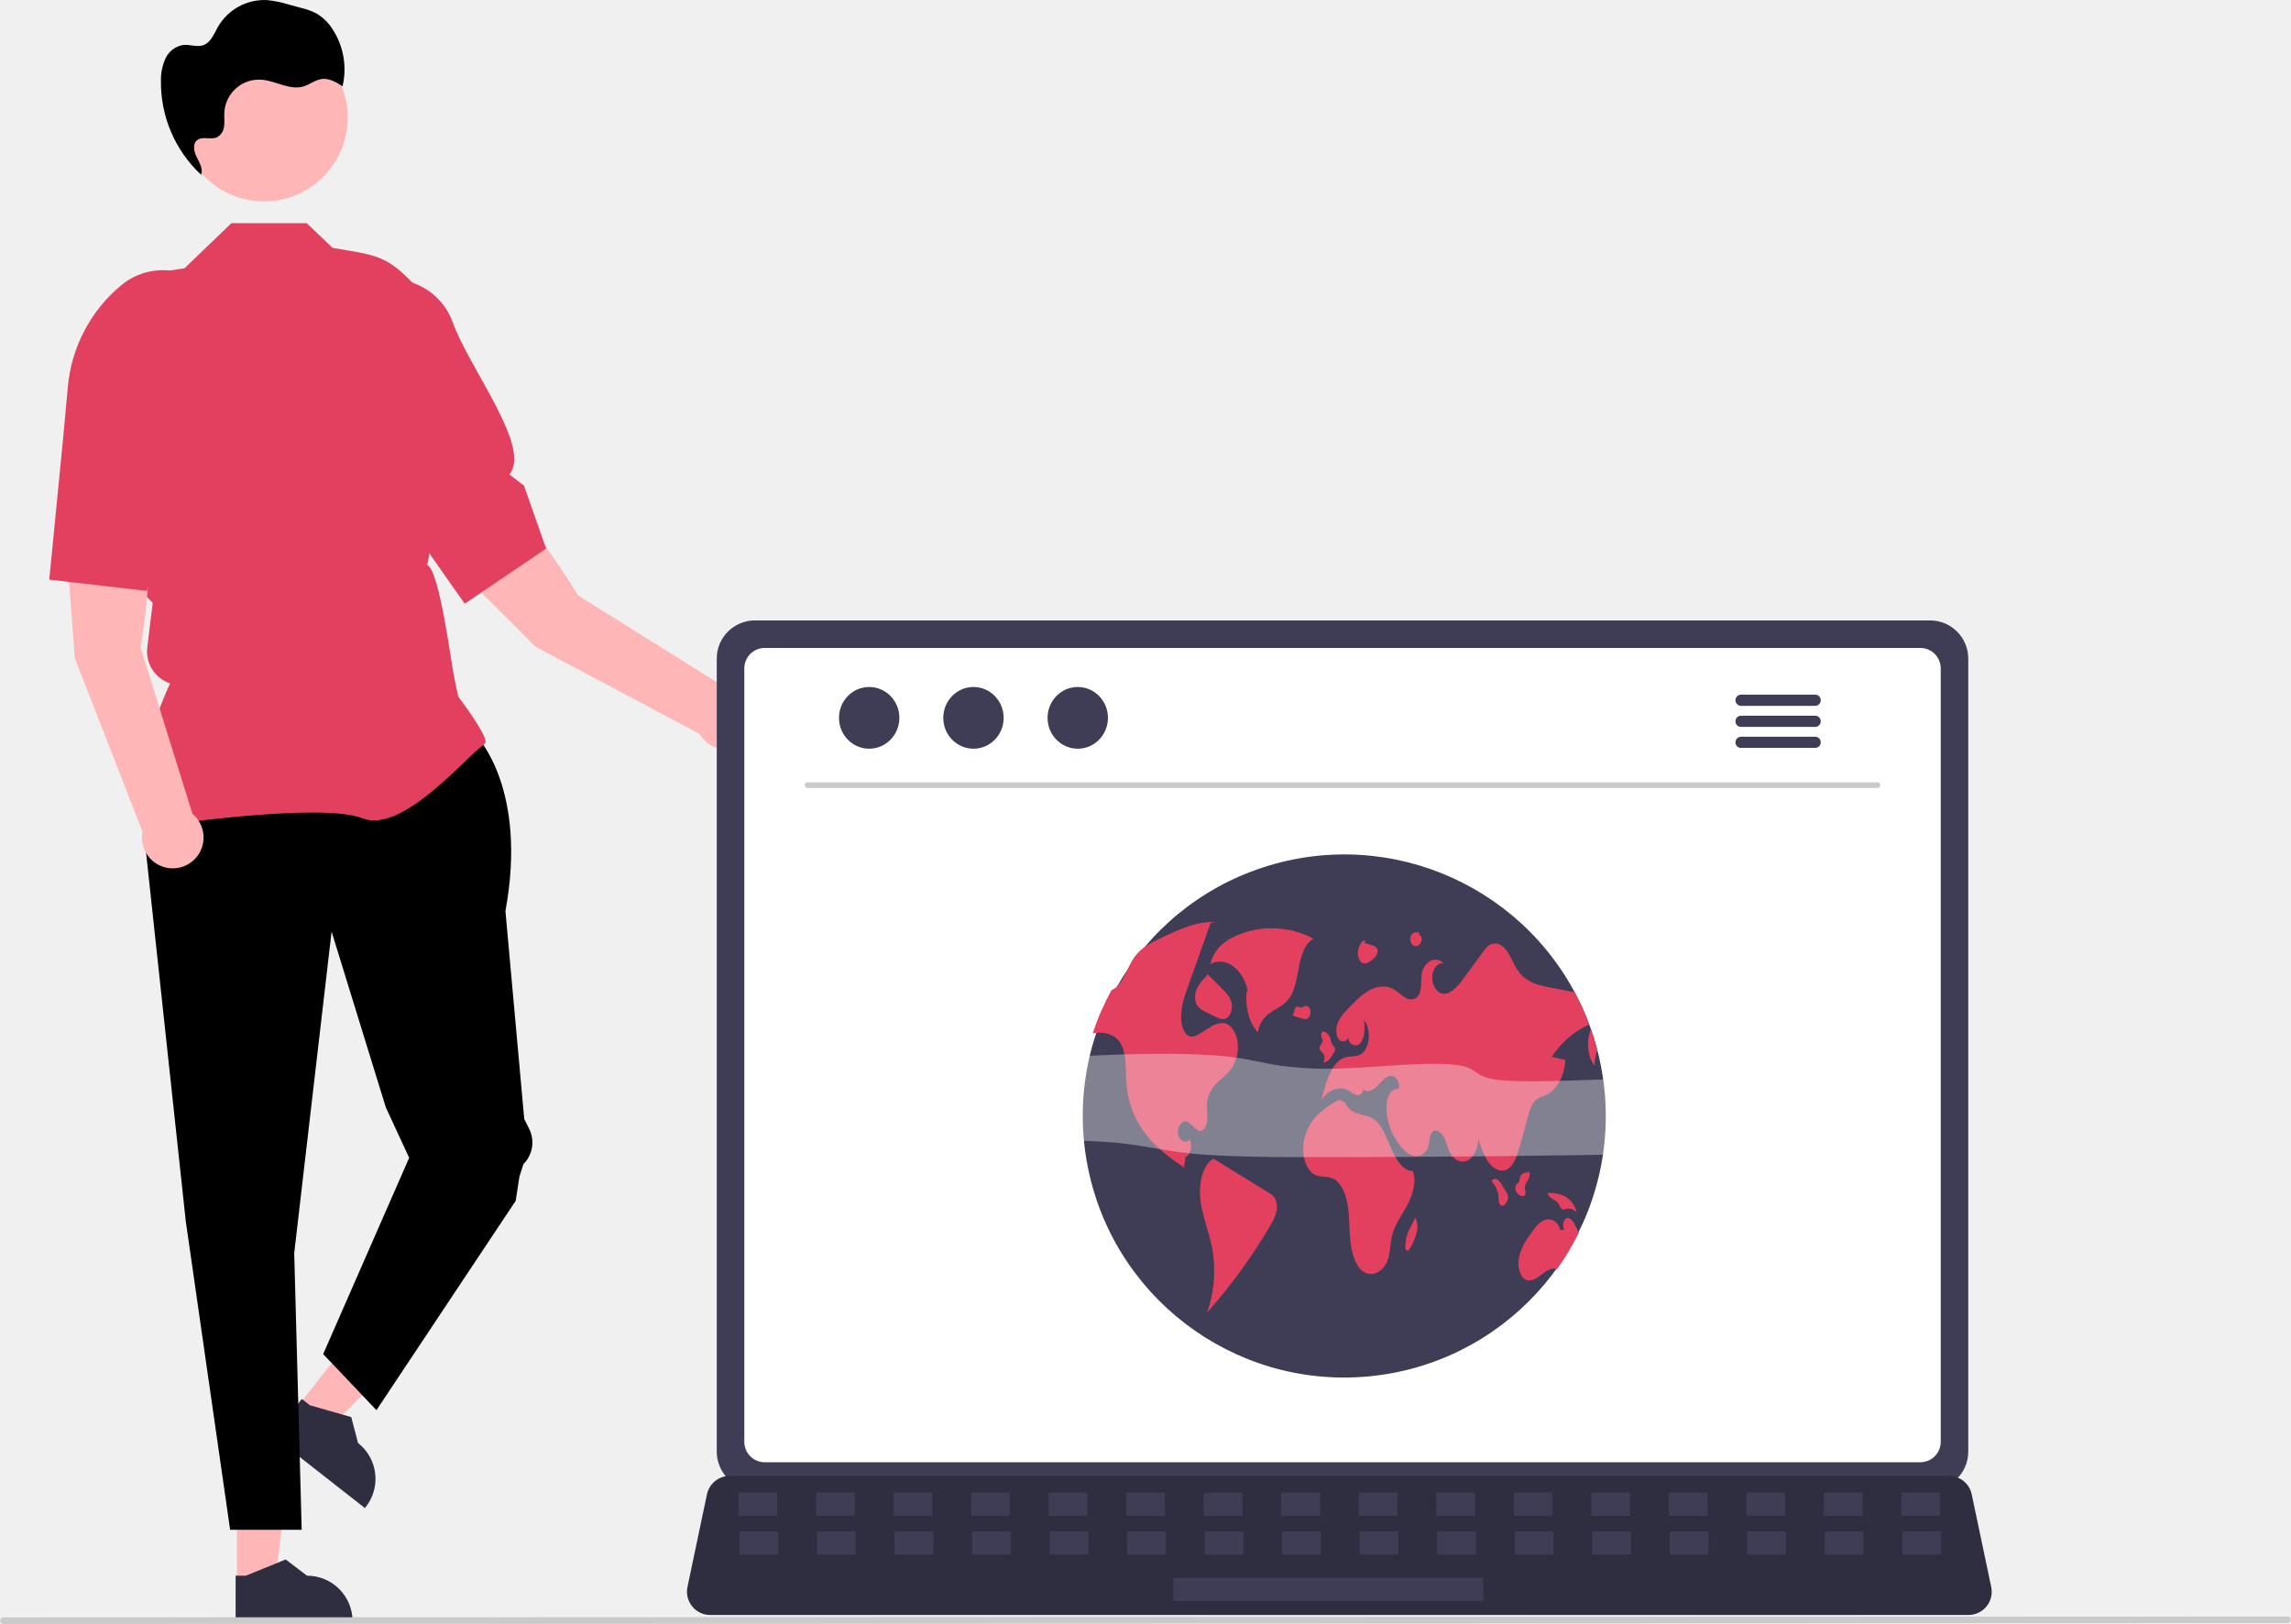
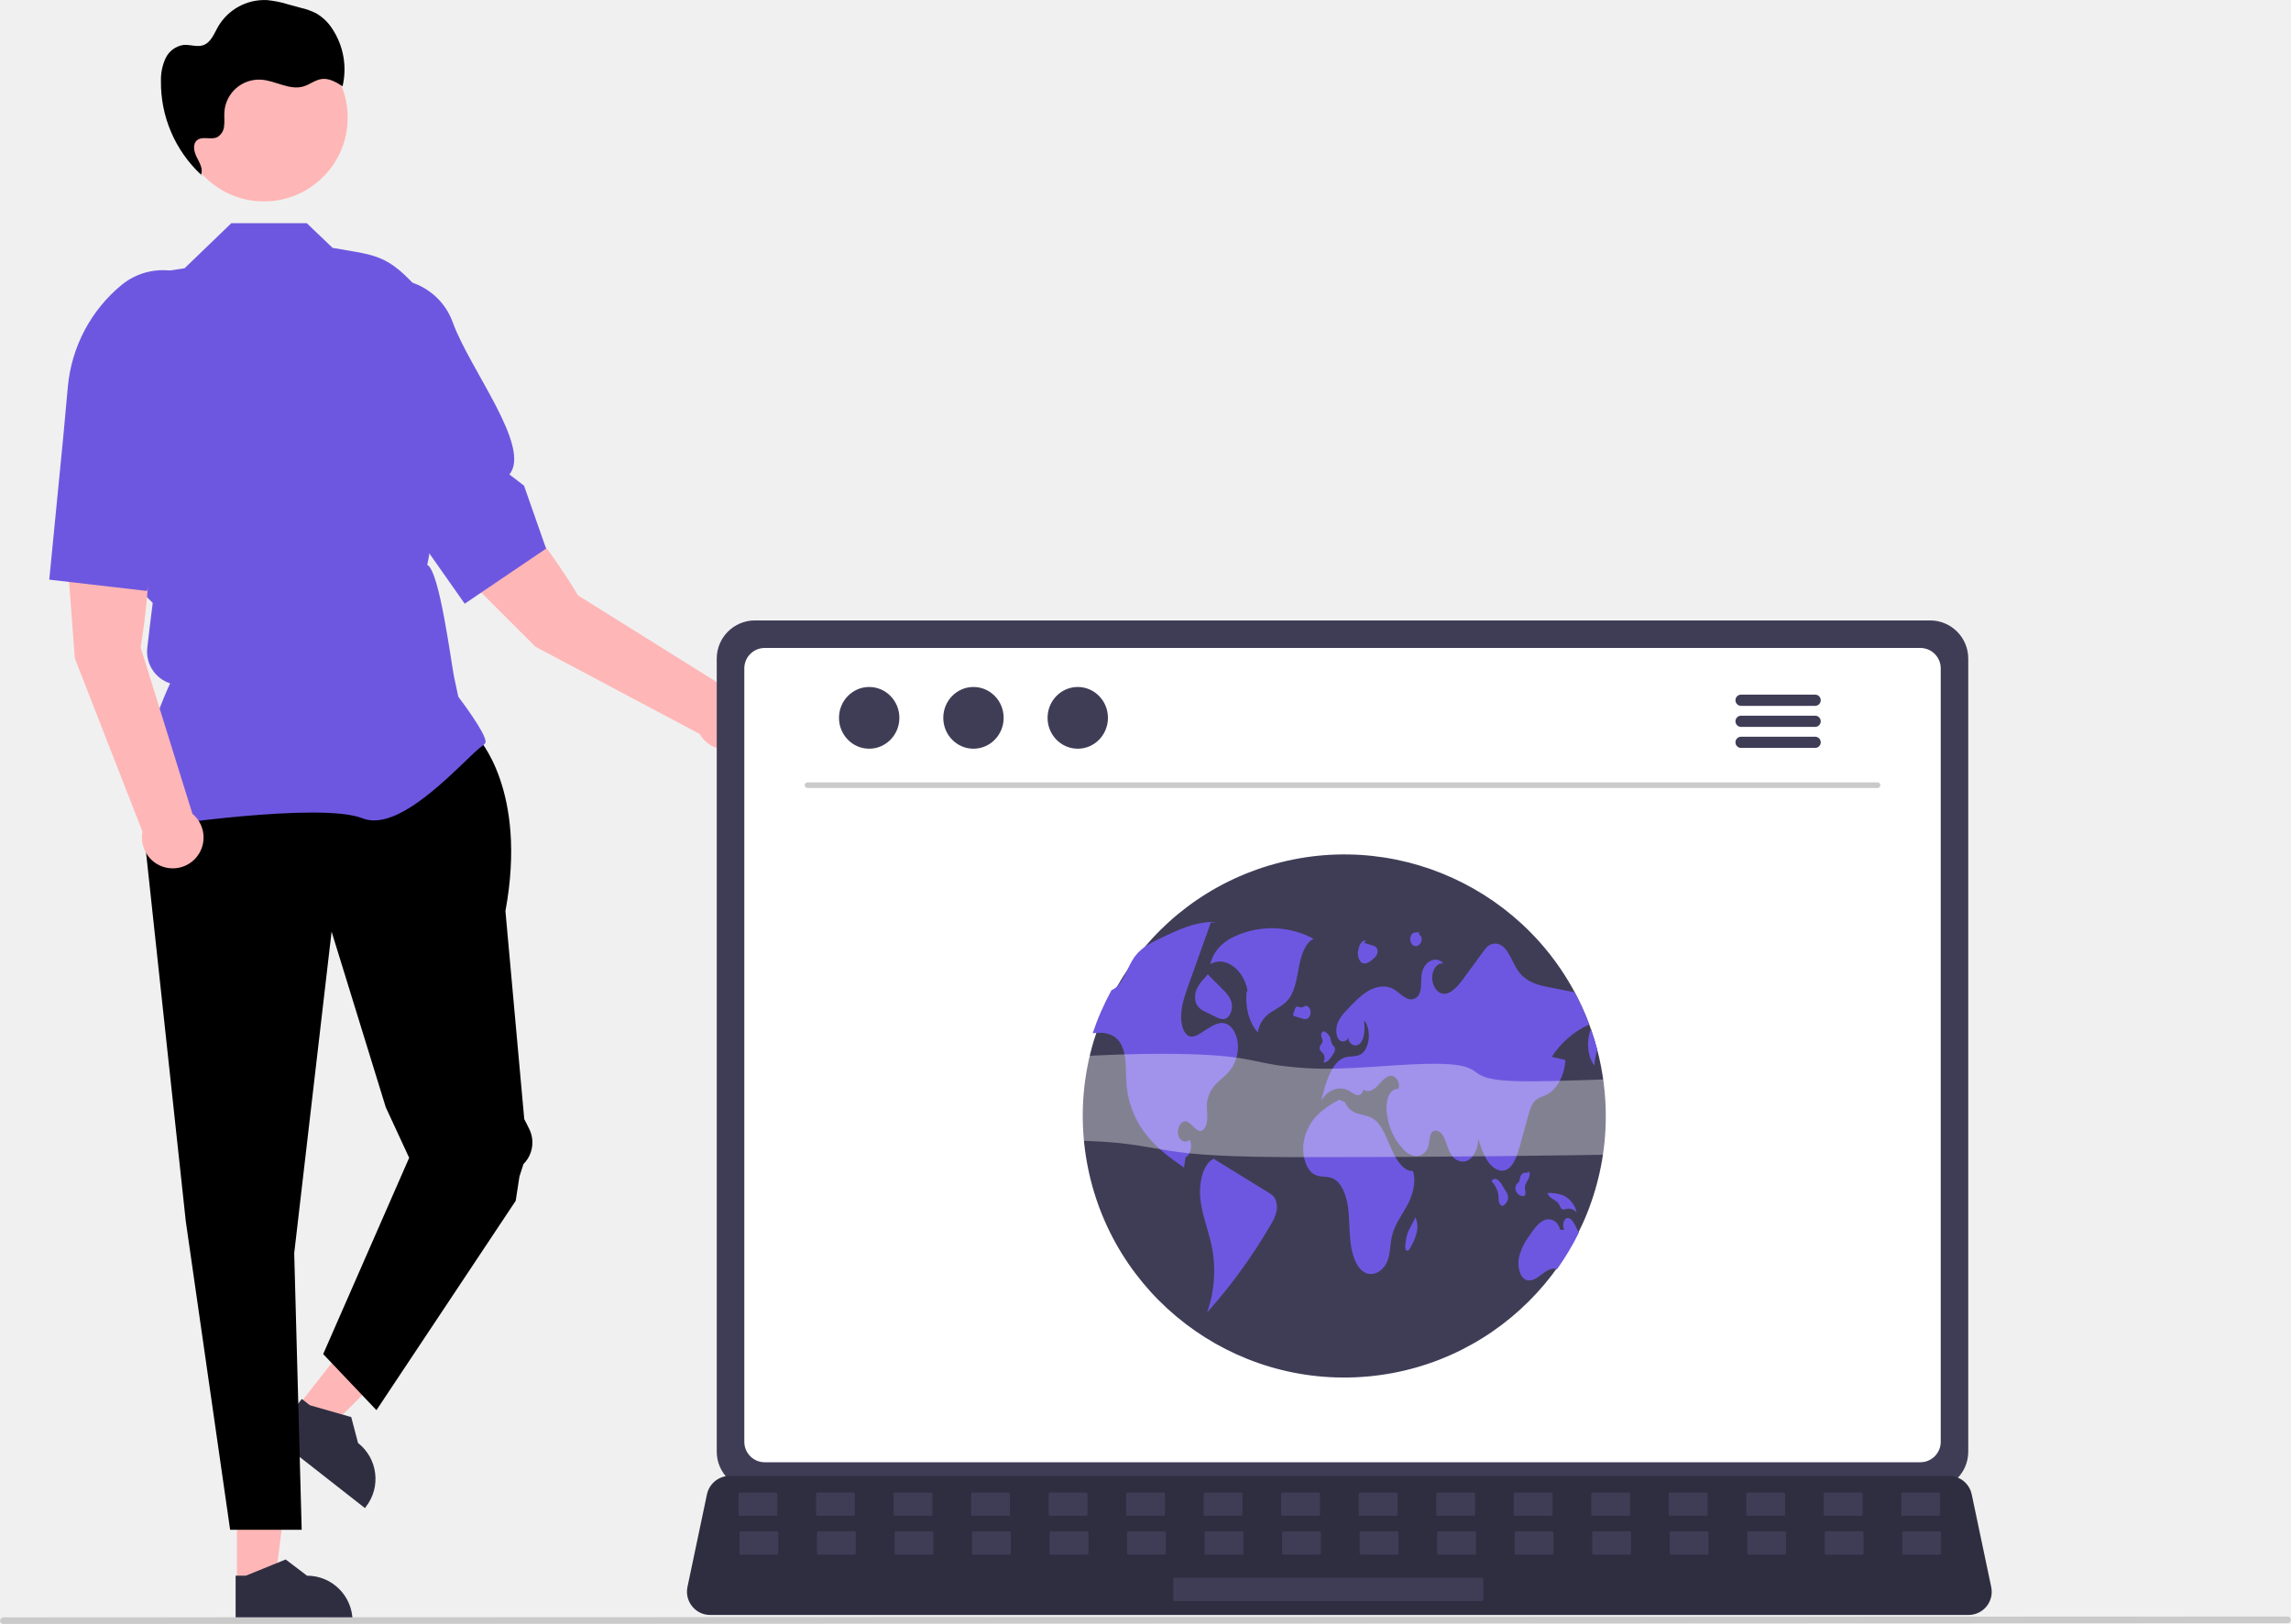
<svg xmlns="http://www.w3.org/2000/svg" data-name="Layer 1" width="829.131" height="587.676" viewBox="0 0 829.131 587.676">
  <polygon points="85.757 572.858 99.518 572.857 106.065 519.775 85.754 519.776 85.757 572.858" fill="#ffb6b6" />
  <path d="M270.706,743.376l42.319-.002v-.535a16.473,16.473,0,0,0-16.472-16.472h-.001l-7.73-5.865-14.423,5.865-3.694 0Z" transform="translate(-185.4343 -156.1618)" fill="#2f2e41" />
  <polygon points="107.98 508.635 118.814 517.121 156.702 479.371 140.712 466.846 107.98 508.635" fill="#ffb6b6" />
  <path d="M284.179,675.8l33.316,26.096.33-.421a16.473,16.473,0,0,0-2.809-23.125l-.001-.001-2.469-9.384L297.575,664.689l-2.908-2.278Z" transform="translate(-185.4343 -156.1618)" fill="#2f2e41" />
  <path d="M358.205,422.937s18.265,18.941,10.147,62.912l6.815,75.288,1.759,3.485a11.051,11.051,0,0,1-2.052,12.793l0,0-1.449,4.493-1.353,8.794-50.397,75.765-19.279-20.294,31.118-71.029L325.058,556.878l-19.618-63.588L291.911,609.642l2.706,100.118h-25.895L252.676,598.142,235.764,441.201l8.797-18.265Z" transform="translate(-185.4343 -156.1618)" fill="#00000" />
-   <path d="M239.981,455.482l-.185-.259c-9.856-13.799,4.968-46.958,7.203-51.765h0a12.068,12.068,0,0,1-8.26-12.889l.964-8.193,1.005-8.036-7.197-7.197-.02-.179-4.142-36.242-6.022-24.072a52.848,52.848,0,0,1,15-51.216l13.921-2.21,16.918-16.301h27.282l9.354,8.937c17.463,3.063,20.463,2.063,35.463,20.063l-6.816,55.962-1.7,7.699.005,10.442,4.323,4.804a14.95,14.95,0,0,1,3.546,12.932l-.568,2.842h0c4.458,1.911,8.713,35.866,9.729,40.608l1.518,7.085c1.299,1.714,9.873,13.146,9.873,16.271,0,.469-.346.923-1.09,1.426-5.843,3.956-29.137,32.023-43.431,26.303-15.225-6.088-75.747,3.045-76.357,3.138Z" transform="translate(-185.4343 -156.1618)" fill="#E3405F" />
+   <path d="M239.981,455.482l-.185-.259c-9.856-13.799,4.968-46.958,7.203-51.765h0a12.068,12.068,0,0,1-8.26-12.889l.964-8.193,1.005-8.036-7.197-7.197-.02-.179-4.142-36.242-6.022-24.072a52.848,52.848,0,0,1,15-51.216l13.921-2.21,16.918-16.301h27.282l9.354,8.937c17.463,3.063,20.463,2.063,35.463,20.063l-6.816,55.962-1.7,7.699.005,10.442,4.323,4.804a14.95,14.95,0,0,1,3.546,12.932l-.568,2.842h0c4.458,1.911,8.713,35.866,9.729,40.608l1.518,7.085c1.299,1.714,9.873,13.146,9.873,16.271,0,.469-.346.923-1.09,1.426-5.843,3.956-29.137,32.023-43.431,26.303-15.225-6.088-75.747,3.045-76.357,3.138Z" transform="translate(-185.4343 -156.1618)" fill="#6e57e0" />
  <path d="M236.316,390.407s7.006-39.595-.052-54.485l-28,2,4.261,56.487,24.477,62.717a11.154,11.154,0,1,0,18.078-6.463Z" transform="translate(-185.4343 -156.1618)" fill="#ffb6b6" />
-   <path d="M208.264,314.922l1.733-18.871a54.107,54.107,0,0,1,19.403-36.752l0,0a23.687,23.687,0,0,1,24.787-3.272h0a23.631,23.631,0,0,1,12.205,29.866c-6.472,16.972-4.135,34.921-16.753,37.109l1.371,6.522-12.407,40.49-35.338-4.094Z" transform="translate(-185.4343 -156.1618)" fill="#E3405F" />
+   <path d="M208.264,314.922l1.733-18.871a54.107,54.107,0,0,1,19.403-36.752l0,0a23.687,23.687,0,0,1,24.787-3.272h0a23.631,23.631,0,0,1,12.205,29.866c-6.472,16.972-4.135,34.921-16.753,37.109l1.371,6.522-12.407,40.49-35.338-4.094Z" transform="translate(-185.4343 -156.1618)" fill="#6e57e0" />
  <path d="M394.641,371.641s-20.509-34.586-35.571-41.272L339.147,350.145l40.067,40.044,59.456,31.584a11.154,11.154,0,1,0,9.491-16.689Z" transform="translate(-185.4343 -156.1618)" fill="#ffb6b6" />
-   <path d="M324.148,332.708l-10.993-15.437a54.107,54.107,0,0,1-9.258-40.515l0,0a23.687,23.687,0,0,1,16.658-18.645h0a23.631,23.631,0,0,1,28.729,14.683c6.162,17.087,28.639,45.17,20.499,55.058l5.293,4.051,7.999,22.787L353.616,374.632Z" transform="translate(-185.4343 -156.1618)" fill="#E3405F" />
+   <path d="M324.148,332.708l-10.993-15.437a54.107,54.107,0,0,1-9.258-40.515l0,0a23.687,23.687,0,0,1,16.658-18.645h0a23.631,23.631,0,0,1,28.729,14.683c6.162,17.087,28.639,45.17,20.499,55.058l5.293,4.051,7.999,22.787L353.616,374.632Z" transform="translate(-185.4343 -156.1618)" fill="#6e57e0" />
  <circle cx="95.531" cy="42.587" r="30.299" fill="#ffb6b6" />
  <path d="M258.977,220.105c-.264-.232-.514-.48-.773-.718-.009.024-.011.05-.021.074Z" transform="translate(-185.4343 -156.1618)" fill="#2f2e41" />
  <path d="M305.795,166.753a17.182,17.182,0,0,0-6.067-5.85,25.38,25.38,0,0,0-5.304-1.879l-4.795-1.308a38.013,38.013,0,0,0-7.544-1.519,19.418,19.418,0,0,0-17.737,9.623c-1.449,2.57-2.611,5.772-5.407,6.712-2.255.758-4.714-.311-7.084-.104a8.53,8.53,0,0,0-6.476,4.77,18.38,18.38,0,0,0-1.699,8.141,45.619,45.619,0,0,0,14.522,34.048c.782-2.061-.506-4.287-1.524-6.259-1.03-1.995-1.667-4.777.059-6.214,1.92-1.599,4.996-.048,7.267-1.091a5.073,5.073,0,0,0,2.536-4.077c.22-1.657-.01-3.341.094-5.009a12.542,12.542,0,0,1,13.412-11.73c5.168.369,10.184,3.901,15.158,2.448,2.335-.682,4.326-2.418,6.741-2.711,2.674-.324,5.19,1.186,7.461,2.635A26.596,26.596,0,0,0,305.795,166.753Z" transform="translate(-185.4343 -156.1618)" fill="#00000" />
  <path d="M410.834,726.353l-7.71-12.39-1.54,7.08c-.27,1.24-.54,2.5-.79,3.75-2.19-1.87-4.52-3.6-6.8-5.26q-10.5-7.62-20.99-15.26l2.19,12.7c1.35,7.82,2.76,15.8,6.1,22.95.37.81.77,1.61,1.2,2.39h32.54a10.487,10.487,0,0,0,.54-2.24.775.775,0,0,0,.01-.15C416.094,735.073,413.414,730.503,410.834,726.353Z" transform="translate(-185.4343 -156.1618)" fill="#f0f0f0" />
  <path d="M974.916,712.972l-13.985-22.474-2.793,12.842c-.49,2.249-.98,4.535-1.433,6.802-3.972-3.392-8.199-6.53-12.334-9.541q-19.046-13.822-38.074-27.68l3.972,23.036c2.449,14.185,5.007,28.659,11.065,41.628.671,1.469,1.397,2.921,2.177,4.335h59.024a19.024,19.024,0,0,0,.98-4.063,1.405,1.405,0,0,0,.018-.272C984.458,728.789,979.596,720.5,974.916,712.972Z" transform="translate(-185.4343 -156.1618)" fill="#f0f0f0" />
  <path d="M1013.375,743.531l-826.75.307a1.191,1.191,0,0,1,0-2.381l826.75-.307a1.191,1.191,0,0,1,0,2.381Z" transform="translate(-185.4343 -156.1618)" fill="#cacaca" />
  <path d="M444.832,394.459V681.483A13.806,13.806,0,0,0,458.627,695.278h425.34a13.806,13.806,0,0,0,13.795-13.795V394.459A13.812,13.812,0,0,0,883.967,380.68H458.627A13.812,13.812,0,0,0,444.832,394.459Z" transform="translate(-185.4343 -156.1618)" fill="#3f3d56" />
  <path d="M454.81,398.031v279.912a7.385,7.385,0,0,0,7.373,7.373H880.426a7.385,7.385,0,0,0,7.373-7.373v-279.912a7.389,7.389,0,0,0-7.373-7.388H462.183A7.389,7.389,0,0,0,454.81,398.031Z" transform="translate(-185.4343 -156.1618)" fill="#fff" />
  <path d="M435.937,737.461a8.272,8.272,0,0,0,6.509,3.114h455.439a8.381,8.381,0,0,0,8.192-10.1l-7.07-33.581a8.396,8.396,0,0,0-5.218-6.088,8.121,8.121,0,0,0-2.974-.561H449.487a8.12,8.12,0,0,0-2.974.561,8.395,8.395,0,0,0-5.218,6.088l-7.07,33.581A8.374,8.374,0,0,0,435.937,737.461Z" transform="translate(-185.4343 -156.1618)" fill="#2f2e41" />
  <rect x="873.553" y="696.293" width="14.027" height="8.416" rx="0.488" transform="translate(1575.698 1244.84) rotate(-180)" fill="#3f3d56" />
  <rect x="845.498" y="696.293" width="14.027" height="8.416" rx="0.488" transform="translate(1519.589 1244.84) rotate(-180)" fill="#3f3d56" />
  <rect x="817.443" y="696.293" width="14.027" height="8.416" rx="0.488" transform="translate(1463.48 1244.84) rotate(-180)" fill="#3f3d56" />
  <rect x="789.389" y="696.293" width="14.027" height="8.416" rx="0.488" transform="translate(1407.37 1244.84) rotate(-180)" fill="#3f3d56" />
  <rect x="761.334" y="696.293" width="14.027" height="8.416" rx="0.488" transform="translate(1351.261 1244.84) rotate(-180)" fill="#3f3d56" />
  <rect x="733.279" y="696.293" width="14.027" height="8.416" rx="0.488" transform="translate(1295.152 1244.84) rotate(-180)" fill="#3f3d56" />
  <rect x="705.225" y="696.293" width="14.027" height="8.416" rx="0.488" transform="translate(1239.043 1244.84) rotate(-180)" fill="#3f3d56" />
  <rect x="677.17" y="696.293" width="14.027" height="8.416" rx="0.488" transform="translate(1182.933 1244.84) rotate(-180)" fill="#3f3d56" />
  <rect x="649.115" y="696.293" width="14.027" height="8.416" rx="0.488" transform="translate(1126.824 1244.84) rotate(-180)" fill="#3f3d56" />
  <rect x="621.061" y="696.293" width="14.027" height="8.416" rx="0.488" transform="translate(1070.715 1244.84) rotate(-180)" fill="#3f3d56" />
  <rect x="593.006" y="696.293" width="14.027" height="8.416" rx="0.488" transform="translate(1014.605 1244.84) rotate(-180)" fill="#3f3d56" />
  <rect x="564.952" y="696.293" width="14.027" height="8.416" rx="0.488" transform="translate(958.4961 1244.84) rotate(-180)" fill="#3f3d56" />
  <rect x="536.897" y="696.293" width="14.027" height="8.416" rx="0.488" transform="translate(902.3868 1244.84) rotate(-180)" fill="#3f3d56" />
  <rect x="508.842" y="696.293" width="14.027" height="8.416" rx="0.488" transform="translate(846.2776 1244.84) rotate(-180)" fill="#3f3d56" />
  <rect x="480.788" y="696.293" width="14.027" height="8.416" rx="0.488" transform="translate(790.1683 1244.84) rotate(-180)" fill="#3f3d56" />
  <rect x="452.733" y="696.293" width="14.027" height="8.416" rx="0.488" transform="translate(734.059 1244.84) rotate(-180)" fill="#3f3d56" />
  <rect x="873.884" y="710.32" width="14.027" height="8.416" rx="0.488" transform="translate(1576.361 1272.894) rotate(-180)" fill="#3f3d56" />
  <rect x="845.829" y="710.32" width="14.027" height="8.416" rx="0.488" transform="translate(1520.252 1272.894) rotate(-180)" fill="#3f3d56" />
  <rect x="817.775" y="710.32" width="14.027" height="8.416" rx="0.488" transform="translate(1464.143 1272.894) rotate(-180)" fill="#3f3d56" />
  <rect x="789.72" y="710.32" width="14.027" height="8.416" rx="0.488" transform="translate(1408.033 1272.894) rotate(-180)" fill="#3f3d56" />
  <rect x="761.666" y="710.32" width="14.027" height="8.416" rx="0.488" transform="translate(1351.924 1272.894) rotate(-180)" fill="#3f3d56" />
  <rect x="733.611" y="710.32" width="14.027" height="8.416" rx="0.488" transform="translate(1295.815 1272.894) rotate(-180)" fill="#3f3d56" />
  <rect x="705.556" y="710.32" width="14.027" height="8.416" rx="0.488" transform="translate(1239.706 1272.894) rotate(-180)" fill="#3f3d56" />
  <rect x="677.502" y="710.32" width="14.027" height="8.416" rx="0.488" transform="translate(1183.596 1272.894) rotate(-180)" fill="#3f3d56" />
  <rect x="649.447" y="710.32" width="14.027" height="8.416" rx="0.488" transform="translate(1127.487 1272.894) rotate(-180)" fill="#3f3d56" />
  <rect x="621.392" y="710.32" width="14.027" height="8.416" rx="0.488" transform="translate(1071.378 1272.894) rotate(-180)" fill="#3f3d56" />
  <rect x="593.338" y="710.32" width="14.027" height="8.416" rx="0.488" transform="translate(1015.268 1272.894) rotate(-180)" fill="#3f3d56" />
  <rect x="565.283" y="710.32" width="14.027" height="8.416" rx="0.488" transform="translate(959.1591 1272.894) rotate(-180)" fill="#3f3d56" />
  <rect x="537.228" y="710.32" width="14.027" height="8.416" rx="0.488" transform="translate(903.0498 1272.894) rotate(-180)" fill="#3f3d56" />
  <rect x="509.174" y="710.32" width="14.027" height="8.416" rx="0.488" transform="translate(846.9406 1272.894) rotate(-180)" fill="#3f3d56" />
  <rect x="481.119" y="710.32" width="14.027" height="8.416" rx="0.488" transform="translate(790.8313 1272.894) rotate(-180)" fill="#3f3d56" />
  <rect x="453.065" y="710.32" width="14.027" height="8.416" rx="0.488" transform="translate(734.722 1272.894) rotate(-180)" fill="#3f3d56" />
  <rect x="610.031" y="727.153" width="112.219" height="8.416" rx="0.488" transform="translate(1146.845 1306.56) rotate(-180)" fill="#3f3d56" />
  <path d="M766.585,560.202a94.642,94.642,0,1,1-5.992-33.327c.206.556.408,1.112.603,1.673v.005q1.31,3.7,2.308,7.538A95.286,95.286,0,0,1,766.585,560.202Z" transform="translate(-185.4343 -156.1618)" fill="#3f3d56" />
-   <path d="M660.88,495.918a31.968,31.968,0,0,0-28.065-1.148c-3.924,1.708-8.056,4.771-9.365,10.303,5.294-3.124,12.148,1.812,13.51,9.732l-.318.088c-.72,5.485.887,11.457,3.997,14.859a10.451,10.451,0,0,1,5.016-7.44c2.285-1.502,4.813-2.593,6.557-5.175,2.068-3.061,2.593-7.534,3.414-11.615S658.005,497.055,660.88,495.918Z" transform="translate(-185.4343 -156.1618)" fill="#E3405F" />
-   <path d="M631.245,542.596c-1.466,2.202-3.425,3.584-5.182,5.304a11.93,11.93,0,0,0-3.769,7.045c-.222,1.916.122,3.864.074,5.802-.048,1.937-.693,4.118-2.011,4.6-2.08.752-3.668-3.112-5.807-3.382-1.699-.212-3.229,2.461-2.737,4.78s2.805,3.345,4.134,1.831c1.202,2.017.355,5.675-1.45,6.294-.191,1.27-.381,2.536-.566,3.806-4.563-3.192-9.173-6.437-13.053-11.111a33.725,33.725,0,0,1-7.686-18.167c-.503-5.373.243-11.518-2.223-15.652-1.974-3.308-5.362-4.039-8.411-3.832-.556.037-1.117.101-1.673.169a94.237,94.237,0,0,1,6.823-15.615,6.685,6.685,0,0,0,1.71-1.064c2.837-2.408,4.097-7.284,6.4-10.655q.222-.326.461-.635c2.356-3.075,5.51-4.658,8.559-6.13,6.749-3.277,13.694-6.595,20.819-6.14l-2.027.196q-3.549,9.941-7.104,19.882-.54,1.524-1.09,3.054c-1.345,3.769-2.731,7.781-2.525,12,.122,2.498.99,5.166,2.641,6.024,1.54.794,3.224-.18,4.711-1.143.63-.402,1.255-.805,1.884-1.212,2.26-1.456,4.764-2.948,7.151-1.974,2.186.889,3.801,3.859,4.108,7.061A14.117,14.117,0,0,1,631.245,542.596Z" transform="translate(-185.4343 -156.1618)" fill="#E3405F" />
-   <path d="M644.688,587.842q-9.902-6.097-19.804-12.193l.112-.289c-4.104,1.563-5.808,8.859-5.13,14.825s2.978,11.3,4.14,17.113a45.425,45.425,0,0,1-1.713,23.835A195.205,195.205,0,0,0,645.224,599.536a16.905,16.905,0,0,0,2.074-4.599,7.317,7.317,0,0,0-.485-5.204A5.794,5.794,0,0,0,644.688,587.842Z" transform="translate(-185.4343 -156.1618)" fill="#E3405F" />
-   <path d="M618.634,513.897a7.299,7.299,0,0,0-.335,5.308,5.884,5.884,0,0,0,3.287,3.045l3.648,1.808c1.213.601,2.521,1.209,3.758.714,1.492-.597,2.527-2.936,2.259-5.107-.285-2.311-1.741-3.9-3.088-5.254q-2.828-2.841-5.655-5.683l-1.062,1.301A14.189,14.189,0,0,0,618.634,513.897Z" transform="translate(-185.4343 -156.1618)" fill="#E3405F" />
-   <path d="M747.031,538.6q2.461.58,4.923,1.159c-.286,5.542-3.033,10.671-6.717,12.529-1.535.773-3.245,1.059-4.515,2.504-1.149,1.313-1.731,3.356-2.266,5.309q-1.405,5.113-2.811,10.227c-1.006,3.674-2.297,7.755-4.912,9.078-2.244,1.138-4.812-.254-6.537-2.589-1.726-2.334-2.779-5.473-3.801-8.533.064,3.335-1.487,6.606-3.684,7.765-2.202,1.159-4.881.111-6.352-2.477-1.059-1.858-1.498-4.309-2.536-6.193-1.037-1.884-3.213-2.964-4.346-1.196-.746,1.175-.651,2.975-1.022,4.468a4.851,4.851,0,0,1-4.055,3.901,6.761,6.761,0,0,1-4.854-2.218,21.988,21.988,0,0,1-6.029-12.159,14.505,14.505,0,0,1,.169-6.648c.651-2.059,2.223-3.647,3.785-3.255,1.027-2.17-1-5.05-2.827-4.796-1.832.254-3.266,2.218-4.769,3.727-1.498,1.509-3.594,2.604-5.103,1.106a2.07,2.07,0,0,1-2.101,2.197,7.506,7.506,0,0,1-2.737-1.45c-3.457-2.154-7.845-.725-10.301,3.351,1.535-6.532,3.785-14.027,8.501-15.562,1.927-.63,4.028-.111,5.849-1.202,3.224-1.932,3.875-9.232,1.09-12.243.355,2.848.286,6.172-1.217,8.12-1.503,1.948-4.658.677-4.468-2.202a1.929,1.929,0,0,1-3.589.762c-1-1.524-.916-4.018-.206-5.838a13.752,13.752,0,0,1,3.086-4.383c2.514-2.694,5.066-5.42,7.977-7.114,2.917-1.694,6.283-2.265,9.205-.582,1.54.889,2.896,2.371,4.468,3.155a3.311,3.311,0,0,0,4.611-1.154c1.17-2.054.619-5.103,1.053-7.67.778-4.536,5.314-6.659,7.829-3.663-1.879-.482-3.822,1.742-4.055,4.436-.238,2.694,1.122,5.415,2.943,6.23,3.06,1.355,6.056-2.054,8.369-5.209q3.621-4.955,7.252-9.904a11.969,11.969,0,0,1,1.297-1.577,4.173,4.173,0,0,1,5.701-.116c2.446,1.996,3.594,6.087,5.6,8.903,2.911,4.092,7.268,5.087,11.322,5.881q4.534.881,9.073,1.773a94.005,94.005,0,0,1,5.267,11.63A31.875,31.875,0,0,0,747.031,538.6Z" transform="translate(-185.4343 -156.1618)" fill="#E3405F" />
-   <path d="M763.504,536.091a19.079,19.079,0,0,0-1.006,5.669c-2.594-3.165-3.007-9.099-1.302-13.207Q762.506,532.253,763.504,536.091Z" transform="translate(-185.4343 -156.1618)" fill="#E3405F" />
-   <path d="M756.803,602.289a94.895,94.895,0,0,1-7.887,13.196c-1.906-.815-3.954.64-5.738,2.006-1.863,1.429-4.102,2.821-6.013,1.519-1.953-1.334-2.583-5.066-1.964-8.025a21.382,21.382,0,0,1,3.663-7.538c1.588-2.371,3.287-4.833,5.494-5.754,2.213-.921,5.055.381,5.701,3.525l1.567-.053c-.879-1.207-.418-3.705.762-4.145,1.36-.513,2.541,1.355,3.345,3.007C756.093,600.775,756.459,601.527,756.803,602.289Z" transform="translate(-185.4343 -156.1618)" fill="#E3405F" />
-   <path d="M696.794,579.931c-3.368.212-6.035-3.934-7.808-8.013s-3.39-8.743-6.429-10.819c-1.736-1.186-3.716-1.349-5.599-1.924a6.933,6.933,0,0,1-4.755-4.186l-2.136-.863a32.084,32.084,0,0,0-8.111,5.783,18.128,18.128,0,0,0-4.833,10.566c-.408,4.276,1.099,9.044,3.915,10.651,2.225,1.269,4.815.469,7.069,1.631,2.816,1.452,4.487,5.669,5.12,9.833s.472,8.491.925,12.703,1.701,8.593,4.283,10.751c3.231,2.701,7.973.457,9.423-4.46.711-2.411.687-5.132,1.219-7.636.937-4.408,3.464-7.679,5.469-11.295S698.128,584.127,696.794,579.931Z" transform="translate(-185.4343 -156.1618)" fill="#E3405F" />
-   <path d="M663.516,536.614a8.989,8.989,0,0,1,.877.931,3.059,3.059,0,0,1-.054,3.159,2.939,2.939,0,0,0,2.104-1.07,13.528,13.528,0,0,0,1.614-2.273,2.477,2.477,0,0,0,.476-1.983c-.159-.454-.535-.648-.799-.989a6.722,6.722,0,0,1-.738-2.144,3.866,3.866,0,0,0-2.802-2.953l.169.032a1.601,1.601,0,0,0-.75,1.705c.102.661.527,1.209.484,1.883-.061.969-1.029,1.423-1.089,2.392A1.849,1.849,0,0,0,663.516,536.614Z" transform="translate(-185.4343 -156.1618)" fill="#E3405F" />
-   <path d="M657.745,520.152l.015-.003a2.697,2.697,0,0,0,.287-.306Z" transform="translate(-185.4343 -156.1618)" fill="#E3405F" />
-   <path d="M658.755,524.699a2.937,2.937,0,0,0,.914-2.911c-.245-1.102-1.111-1.842-1.909-1.639a1.946,1.946,0,0,1-1.809.533c-.494-.127-1.036-.455-1.464-.082a2.217,2.217,0,0,0-.499.974q-.238.73-.476,1.46a.921.921,0,0,0-.056.553.469.469,0,0,0,.359.286q1.427.421,2.853.841A2.458,2.458,0,0,0,658.755,524.699Z" transform="translate(-185.4343 -156.1618)" fill="#E3405F" />
-   <path d="M730.555,587.478q-.659-1.08-1.319-2.159a7.214,7.214,0,0,0-1.738-2.182,1.54,1.54,0,0,0-2.192.22l.054.411a9.285,9.285,0,0,1,2.317,4.52c.1.736.065,1.497.153,2.236a2.607,2.607,0,0,0,.815,1.823c.692.462,1.505-.219,1.998-1.051a3.62,3.62,0,0,0,.561-2.305A4.041,4.041,0,0,0,730.555,587.478Z" transform="translate(-185.4343 -156.1618)" fill="#E3405F" />
-   <path d="M737.452,588.414a4.984,4.984,0,0,0-.161-2.01,4.411,4.411,0,0,1,.671-2.501,8.13,8.13,0,0,0,1.046-2.293,1.918,1.918,0,0,0-.05-1.123c-.146-.327-.498-.476-.7-.217l.433.279a3.94,3.94,0,0,0-1.756.085,2.173,2.173,0,0,0-1.331,1.5,9.282,9.282,0,0,1-.349,1.556c-.258.53-.758.707-1.072,1.173a2.804,2.804,0,0,0,.044,2.663,3.109,3.109,0,0,0,1.759,1.383C736.514,589.099,737.21,589.109,737.452,588.414Z" transform="translate(-185.4343 -156.1618)" fill="#E3405F" />
-   <path d="M749.734,592.12a6.042,6.042,0,0,0,.761,1.397c.588.592,1.387.228,2.1.084a3.632,3.632,0,0,1,3.455,1.386,8.793,8.793,0,0,0-5.057-6.31,14.857,14.857,0,0,0-5.201-.813l-.302.077C746.259,590.182,748.676,590.131,749.734,592.12Z" transform="translate(-185.4343 -156.1618)" fill="#E3405F" />
-   <path d="M697.716,596.702l.004.01.088-.169Z" transform="translate(-185.4343 -156.1618)" fill="#E3405F" />
-   <path d="M695.852,600.309a16.555,16.555,0,0,0-1.045,2.296,19.986,19.986,0,0,0-.758,3.929c-.095.757-.124,1.724.351,2.093a.673.673,0,0,0,.88-.12,3.482,3.482,0,0,0,.638-.949,21.852,21.852,0,0,0,2.154-5.113,8.897,8.897,0,0,0-.353-5.734Q696.786,598.511,695.852,600.309Z" transform="translate(-185.4343 -156.1618)" fill="#E3405F" />
-   <path d="M677.878,504.227a2.121,2.121,0,0,0,2.286.446,7.548,7.548,0,0,0,2.151-1.421,5.061,5.061,0,0,0,1.304-1.422,2.885,2.885,0,0,0,.267-2.198,2.232,2.232,0,0,0-1.701-1.346q-1.583-.47-3.167-.939l.764-.688c-.786-.422-1.655.361-2.146,1.33a7.159,7.159,0,0,0-.651,2.005A5.148,5.148,0,0,0,677.878,504.227Z" transform="translate(-185.4343 -156.1618)" fill="#E3405F" />
-   <path d="M696.516,497.97a1.744,1.744,0,0,0,2.377.193,2.657,2.657,0,0,0,1.051-1.893c.075-.83-.336-1.753-.922-1.825l.134-.777c-1.13-.204-2.52-.245-3.125,1.127A3.221,3.221,0,0,0,696.516,497.97Z" transform="translate(-185.4343 -156.1618)" fill="#E3405F" />
+   <path d="M660.88,495.918a31.968,31.968,0,0,0-28.065-1.148c-3.924,1.708-8.056,4.771-9.365,10.303,5.294-3.124,12.148,1.812,13.51,9.732l-.318.088c-.72,5.485.887,11.457,3.997,14.859a10.451,10.451,0,0,1,5.016-7.44c2.285-1.502,4.813-2.593,6.557-5.175,2.068-3.061,2.593-7.534,3.414-11.615S658.005,497.055,660.88,495.918Z" transform="translate(-185.4343 -156.1618)" fill="#6e57e0" />
+   <path d="M631.245,542.596c-1.466,2.202-3.425,3.584-5.182,5.304a11.93,11.93,0,0,0-3.769,7.045c-.222,1.916.122,3.864.074,5.802-.048,1.937-.693,4.118-2.011,4.6-2.08.752-3.668-3.112-5.807-3.382-1.699-.212-3.229,2.461-2.737,4.78s2.805,3.345,4.134,1.831c1.202,2.017.355,5.675-1.45,6.294-.191,1.27-.381,2.536-.566,3.806-4.563-3.192-9.173-6.437-13.053-11.111a33.725,33.725,0,0,1-7.686-18.167c-.503-5.373.243-11.518-2.223-15.652-1.974-3.308-5.362-4.039-8.411-3.832-.556.037-1.117.101-1.673.169a94.237,94.237,0,0,1,6.823-15.615,6.685,6.685,0,0,0,1.71-1.064c2.837-2.408,4.097-7.284,6.4-10.655q.222-.326.461-.635c2.356-3.075,5.51-4.658,8.559-6.13,6.749-3.277,13.694-6.595,20.819-6.14l-2.027.196q-3.549,9.941-7.104,19.882-.54,1.524-1.09,3.054c-1.345,3.769-2.731,7.781-2.525,12,.122,2.498.99,5.166,2.641,6.024,1.54.794,3.224-.18,4.711-1.143.63-.402,1.255-.805,1.884-1.212,2.26-1.456,4.764-2.948,7.151-1.974,2.186.889,3.801,3.859,4.108,7.061A14.117,14.117,0,0,1,631.245,542.596Z" transform="translate(-185.4343 -156.1618)" fill="#6e57e0" />
+   <path d="M644.688,587.842q-9.902-6.097-19.804-12.193l.112-.289c-4.104,1.563-5.808,8.859-5.13,14.825s2.978,11.3,4.14,17.113a45.425,45.425,0,0,1-1.713,23.835A195.205,195.205,0,0,0,645.224,599.536a16.905,16.905,0,0,0,2.074-4.599,7.317,7.317,0,0,0-.485-5.204A5.794,5.794,0,0,0,644.688,587.842Z" transform="translate(-185.4343 -156.1618)" fill="#6e57e0" />
+   <path d="M618.634,513.897a7.299,7.299,0,0,0-.335,5.308,5.884,5.884,0,0,0,3.287,3.045l3.648,1.808c1.213.601,2.521,1.209,3.758.714,1.492-.597,2.527-2.936,2.259-5.107-.285-2.311-1.741-3.9-3.088-5.254q-2.828-2.841-5.655-5.683l-1.062,1.301A14.189,14.189,0,0,0,618.634,513.897Z" transform="translate(-185.4343 -156.1618)" fill="#6e57e0" />
+   <path d="M747.031,538.6q2.461.58,4.923,1.159c-.286,5.542-3.033,10.671-6.717,12.529-1.535.773-3.245,1.059-4.515,2.504-1.149,1.313-1.731,3.356-2.266,5.309q-1.405,5.113-2.811,10.227c-1.006,3.674-2.297,7.755-4.912,9.078-2.244,1.138-4.812-.254-6.537-2.589-1.726-2.334-2.779-5.473-3.801-8.533.064,3.335-1.487,6.606-3.684,7.765-2.202,1.159-4.881.111-6.352-2.477-1.059-1.858-1.498-4.309-2.536-6.193-1.037-1.884-3.213-2.964-4.346-1.196-.746,1.175-.651,2.975-1.022,4.468a4.851,4.851,0,0,1-4.055,3.901,6.761,6.761,0,0,1-4.854-2.218,21.988,21.988,0,0,1-6.029-12.159,14.505,14.505,0,0,1,.169-6.648c.651-2.059,2.223-3.647,3.785-3.255,1.027-2.17-1-5.05-2.827-4.796-1.832.254-3.266,2.218-4.769,3.727-1.498,1.509-3.594,2.604-5.103,1.106a2.07,2.07,0,0,1-2.101,2.197,7.506,7.506,0,0,1-2.737-1.45c-3.457-2.154-7.845-.725-10.301,3.351,1.535-6.532,3.785-14.027,8.501-15.562,1.927-.63,4.028-.111,5.849-1.202,3.224-1.932,3.875-9.232,1.09-12.243.355,2.848.286,6.172-1.217,8.12-1.503,1.948-4.658.677-4.468-2.202a1.929,1.929,0,0,1-3.589.762c-1-1.524-.916-4.018-.206-5.838a13.752,13.752,0,0,1,3.086-4.383c2.514-2.694,5.066-5.42,7.977-7.114,2.917-1.694,6.283-2.265,9.205-.582,1.54.889,2.896,2.371,4.468,3.155a3.311,3.311,0,0,0,4.611-1.154c1.17-2.054.619-5.103,1.053-7.67.778-4.536,5.314-6.659,7.829-3.663-1.879-.482-3.822,1.742-4.055,4.436-.238,2.694,1.122,5.415,2.943,6.23,3.06,1.355,6.056-2.054,8.369-5.209q3.621-4.955,7.252-9.904a11.969,11.969,0,0,1,1.297-1.577,4.173,4.173,0,0,1,5.701-.116c2.446,1.996,3.594,6.087,5.6,8.903,2.911,4.092,7.268,5.087,11.322,5.881q4.534.881,9.073,1.773a94.005,94.005,0,0,1,5.267,11.63A31.875,31.875,0,0,0,747.031,538.6Z" transform="translate(-185.4343 -156.1618)" fill="#6e57e0" />
+   <path d="M763.504,536.091a19.079,19.079,0,0,0-1.006,5.669c-2.594-3.165-3.007-9.099-1.302-13.207Q762.506,532.253,763.504,536.091Z" transform="translate(-185.4343 -156.1618)" fill="#6e57e0" />
+   <path d="M756.803,602.289a94.895,94.895,0,0,1-7.887,13.196c-1.906-.815-3.954.64-5.738,2.006-1.863,1.429-4.102,2.821-6.013,1.519-1.953-1.334-2.583-5.066-1.964-8.025a21.382,21.382,0,0,1,3.663-7.538c1.588-2.371,3.287-4.833,5.494-5.754,2.213-.921,5.055.381,5.701,3.525l1.567-.053c-.879-1.207-.418-3.705.762-4.145,1.36-.513,2.541,1.355,3.345,3.007C756.093,600.775,756.459,601.527,756.803,602.289Z" transform="translate(-185.4343 -156.1618)" fill="#6e57e0" />
+   <path d="M696.794,579.931c-3.368.212-6.035-3.934-7.808-8.013s-3.39-8.743-6.429-10.819c-1.736-1.186-3.716-1.349-5.599-1.924a6.933,6.933,0,0,1-4.755-4.186l-2.136-.863a32.084,32.084,0,0,0-8.111,5.783,18.128,18.128,0,0,0-4.833,10.566c-.408,4.276,1.099,9.044,3.915,10.651,2.225,1.269,4.815.469,7.069,1.631,2.816,1.452,4.487,5.669,5.12,9.833s.472,8.491.925,12.703,1.701,8.593,4.283,10.751c3.231,2.701,7.973.457,9.423-4.46.711-2.411.687-5.132,1.219-7.636.937-4.408,3.464-7.679,5.469-11.295S698.128,584.127,696.794,579.931Z" transform="translate(-185.4343 -156.1618)" fill="#6e57e0" />
+   <path d="M663.516,536.614a8.989,8.989,0,0,1,.877.931,3.059,3.059,0,0,1-.054,3.159,2.939,2.939,0,0,0,2.104-1.07,13.528,13.528,0,0,0,1.614-2.273,2.477,2.477,0,0,0,.476-1.983c-.159-.454-.535-.648-.799-.989a6.722,6.722,0,0,1-.738-2.144,3.866,3.866,0,0,0-2.802-2.953l.169.032a1.601,1.601,0,0,0-.75,1.705c.102.661.527,1.209.484,1.883-.061.969-1.029,1.423-1.089,2.392A1.849,1.849,0,0,0,663.516,536.614Z" transform="translate(-185.4343 -156.1618)" fill="#6e57e0" />
+   <path d="M657.745,520.152l.015-.003a2.697,2.697,0,0,0,.287-.306Z" transform="translate(-185.4343 -156.1618)" fill="#6e57e0" />
+   <path d="M658.755,524.699a2.937,2.937,0,0,0,.914-2.911c-.245-1.102-1.111-1.842-1.909-1.639a1.946,1.946,0,0,1-1.809.533c-.494-.127-1.036-.455-1.464-.082a2.217,2.217,0,0,0-.499.974q-.238.73-.476,1.46a.921.921,0,0,0-.056.553.469.469,0,0,0,.359.286q1.427.421,2.853.841A2.458,2.458,0,0,0,658.755,524.699Z" transform="translate(-185.4343 -156.1618)" fill="#6e57e0" />
+   <path d="M730.555,587.478q-.659-1.08-1.319-2.159a7.214,7.214,0,0,0-1.738-2.182,1.54,1.54,0,0,0-2.192.22l.054.411a9.285,9.285,0,0,1,2.317,4.52c.1.736.065,1.497.153,2.236a2.607,2.607,0,0,0,.815,1.823c.692.462,1.505-.219,1.998-1.051a3.62,3.62,0,0,0,.561-2.305A4.041,4.041,0,0,0,730.555,587.478Z" transform="translate(-185.4343 -156.1618)" fill="#6e57e0" />
+   <path d="M737.452,588.414a4.984,4.984,0,0,0-.161-2.01,4.411,4.411,0,0,1,.671-2.501,8.13,8.13,0,0,0,1.046-2.293,1.918,1.918,0,0,0-.05-1.123c-.146-.327-.498-.476-.7-.217l.433.279a3.94,3.94,0,0,0-1.756.085,2.173,2.173,0,0,0-1.331,1.5,9.282,9.282,0,0,1-.349,1.556c-.258.53-.758.707-1.072,1.173a2.804,2.804,0,0,0,.044,2.663,3.109,3.109,0,0,0,1.759,1.383C736.514,589.099,737.21,589.109,737.452,588.414Z" transform="translate(-185.4343 -156.1618)" fill="#6e57e0" />
+   <path d="M749.734,592.12a6.042,6.042,0,0,0,.761,1.397c.588.592,1.387.228,2.1.084a3.632,3.632,0,0,1,3.455,1.386,8.793,8.793,0,0,0-5.057-6.31,14.857,14.857,0,0,0-5.201-.813l-.302.077C746.259,590.182,748.676,590.131,749.734,592.12Z" transform="translate(-185.4343 -156.1618)" fill="#6e57e0" />
+   <path d="M697.716,596.702l.004.01.088-.169Z" transform="translate(-185.4343 -156.1618)" fill="#6e57e0" />
+   <path d="M695.852,600.309a16.555,16.555,0,0,0-1.045,2.296,19.986,19.986,0,0,0-.758,3.929c-.095.757-.124,1.724.351,2.093a.673.673,0,0,0,.88-.12,3.482,3.482,0,0,0,.638-.949,21.852,21.852,0,0,0,2.154-5.113,8.897,8.897,0,0,0-.353-5.734Q696.786,598.511,695.852,600.309Z" transform="translate(-185.4343 -156.1618)" fill="#6e57e0" />
+   <path d="M677.878,504.227a2.121,2.121,0,0,0,2.286.446,7.548,7.548,0,0,0,2.151-1.421,5.061,5.061,0,0,0,1.304-1.422,2.885,2.885,0,0,0,.267-2.198,2.232,2.232,0,0,0-1.701-1.346q-1.583-.47-3.167-.939l.764-.688c-.786-.422-1.655.361-2.146,1.33a7.159,7.159,0,0,0-.651,2.005A5.148,5.148,0,0,0,677.878,504.227Z" transform="translate(-185.4343 -156.1618)" fill="#6e57e0" />
+   <path d="M696.516,497.97a1.744,1.744,0,0,0,2.377.193,2.657,2.657,0,0,0,1.051-1.893c.075-.83-.336-1.753-.922-1.825l.134-.777c-1.13-.204-2.52-.245-3.125,1.127A3.221,3.221,0,0,0,696.516,497.97Z" transform="translate(-185.4343 -156.1618)" fill="#6e57e0" />
  <path d="M864.966,441.316H477.643a1.016,1.016,0,0,1,0-2.031H864.966a1.016,1.016,0,0,1,0,2.031Z" transform="translate(-185.4343 -156.1618)" fill="#cacaca" />
  <ellipse cx="314.564" cy="259.771" rx="10.925" ry="11.169" fill="#3f3d56" />
  <ellipse cx="352.306" cy="259.771" rx="10.925" ry="11.169" fill="#3f3d56" />
  <ellipse cx="390.048" cy="259.771" rx="10.925" ry="11.169" fill="#3f3d56" />
  <path d="M842.349,407.532h-26.81a2.03,2.03,0,0,0,0,4.06h26.81a2.03,2.03,0,0,0,0-4.06Z" transform="translate(-185.4343 -156.1618)" fill="#3f3d56" />
  <path d="M842.349,415.152h-26.81a2.03,2.03,0,0,0,0,4.06h26.81a2.03,2.03,0,0,0,0-4.06Z" transform="translate(-185.4343 -156.1618)" fill="#3f3d56" />
  <path d="M842.349,422.762h-26.81a2.03,2.03,0,0,0,0,4.06h26.81a2.03,2.03,0,0,0,0-4.06Z" transform="translate(-185.4343 -156.1618)" fill="#3f3d56" />
  <g opacity="0.35">
    <path d="M875.228,564.896c6.234-2.718-6.409-4.3-20.752-4.821s-31.695-.491-40.861-1.971c-8.865-1.431-8.212-3.976-8.958-6.281s-4.154-4.67-17.987-5.182c-17.238-.639-45.664,1.82-58.677.344-12.143-1.377-4.925-5.697-22.632-5.863-10.111-.094-23.137,1.33-34.388,1.674a125.358,125.358,0,0,1-23.861-1.244c-5.484-.898-9.303-2.037-15.475-2.831-16.203-2.083-47.905-1.383-76.199,1.287s-52.548,7.046-66.227,11.381S471.754,559.99,474.941,563.609c2.035,2.311,7.241,4.472,19.87,5.4,23.623,1.737,65.68-1.253,90.09.327,13.605.881,19.64,3.064,31.577,4.259,12.824,1.284,31.597,1.352,50.042,1.321,38.404-.063,77.79-.458,117.953-1.182,16.775-.302,34.352-.695,52.202-2.136s36.056-4.219,39.822-6.825" transform="translate(-185.4343 -156.1618)" fill="#fff" />
  </g>
</svg>
